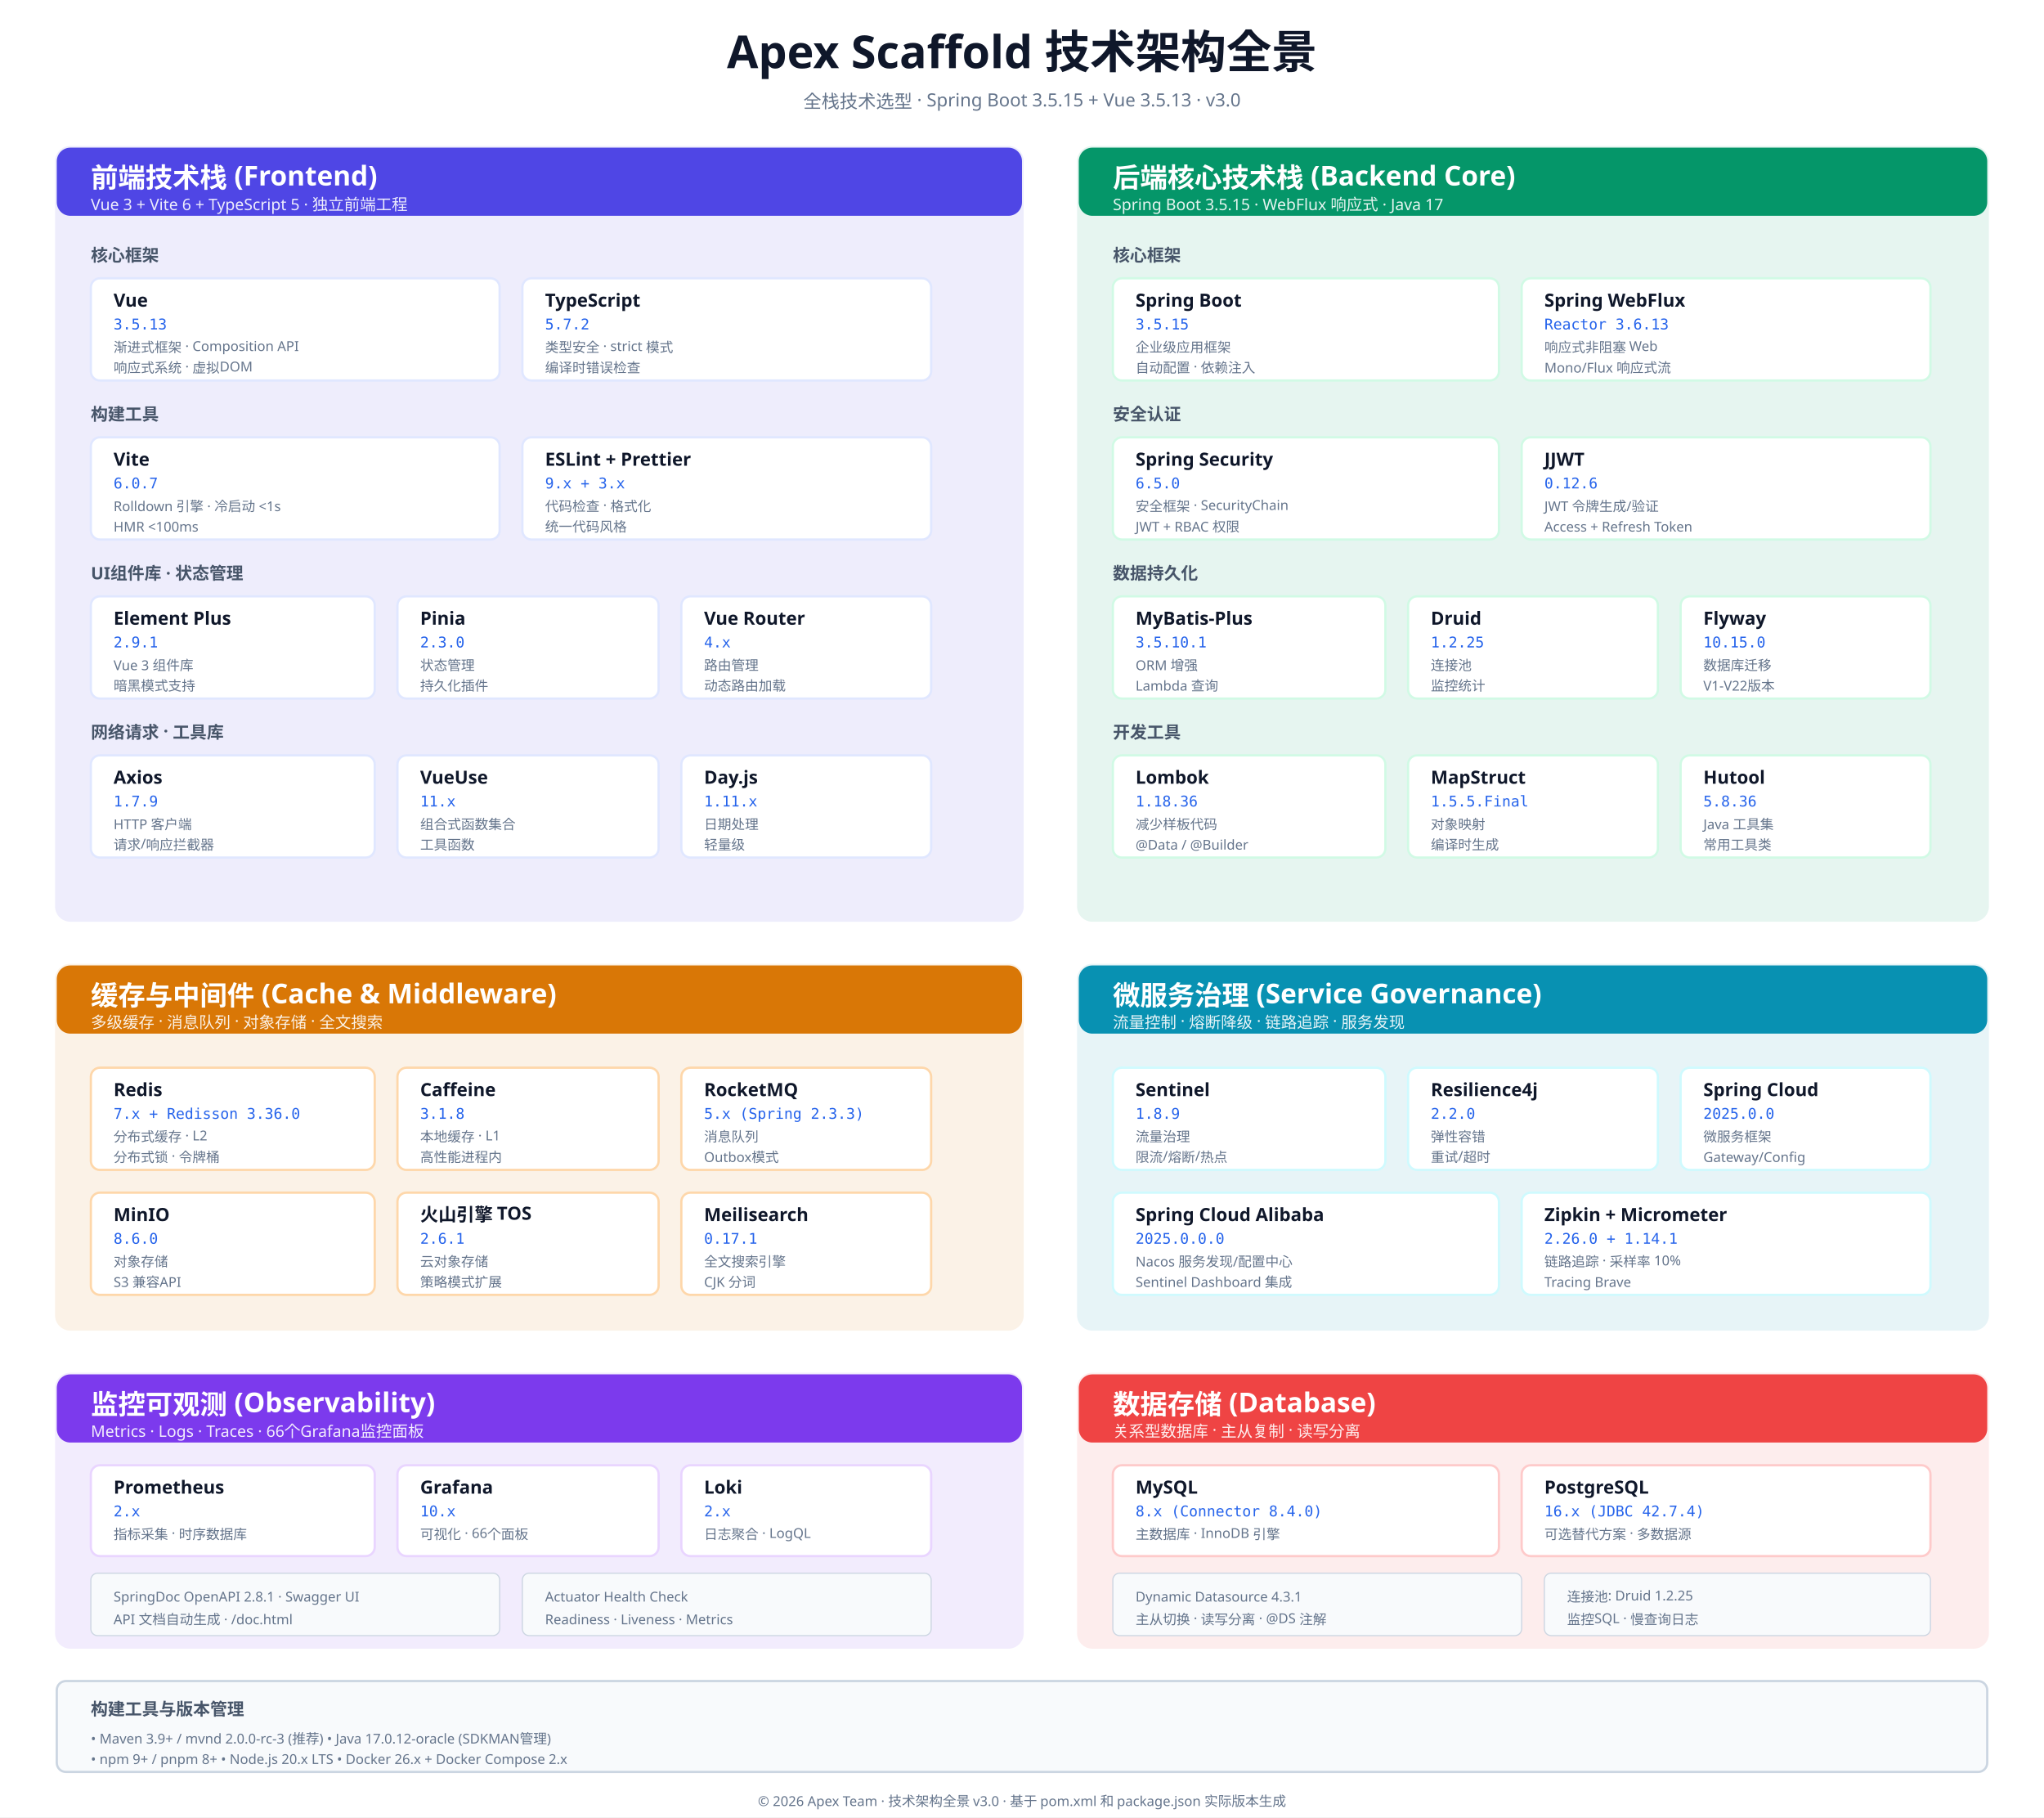
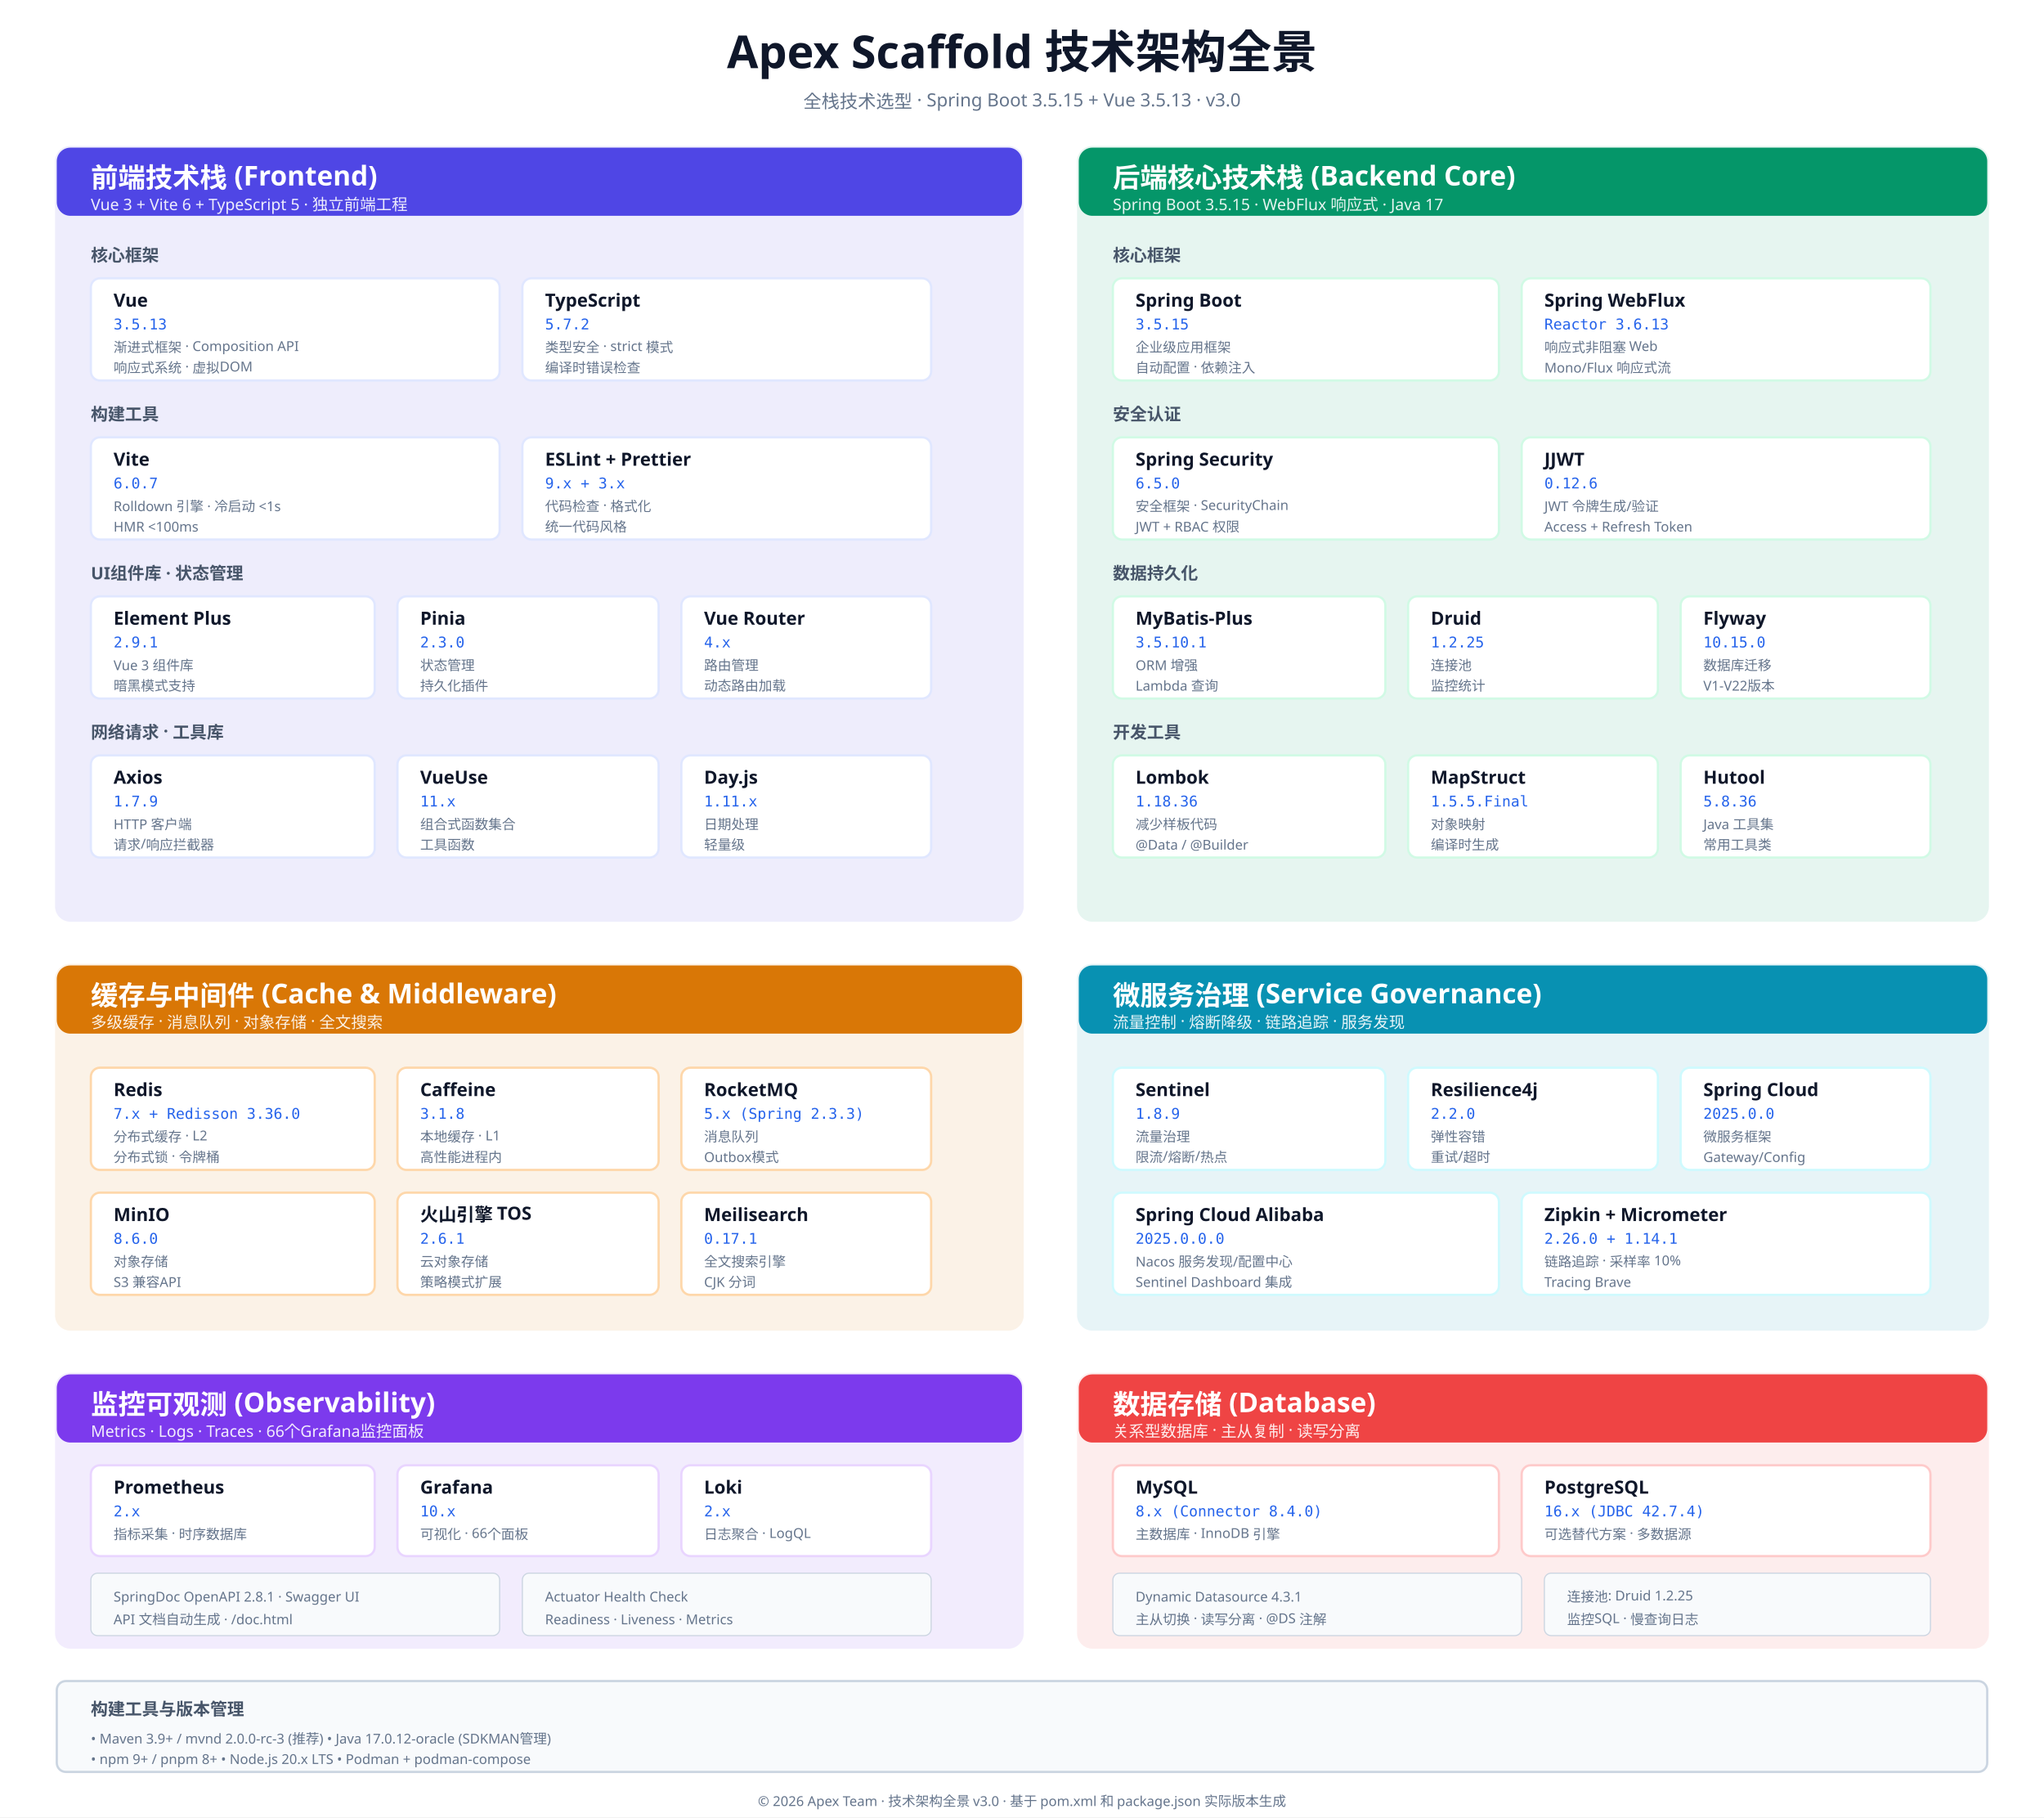
<svg xmlns="http://www.w3.org/2000/svg" viewBox="0 0 1800 1600" width="1800" height="1600">
  <defs>
    <style>
      .title-main {
        font: 700 40px system-ui, sans-serif;
        fill: #0f172a;
        text-anchor: middle;
      }
      .title-version {
        font: 500 16px system-ui, sans-serif;
        fill: #64748b;
        text-anchor: middle;
      }
      .section-title {
        font: 600 24px system-ui, sans-serif;
        fill: #ffffff;
      }
      .section-desc {
        font: 400 14px system-ui, sans-serif;
        fill: #ffffff;
        opacity: 0.9;
      }
      .tech-name {
        font: 600 16px system-ui, sans-serif;
        fill: #0f172a;
      }
      .tech-version {
        font: 500 13px 'SF Mono', monospace;
        fill: #2563eb;
      }
      .tech-desc {
        font: 400 12px system-ui, sans-serif;
        fill: #64748b;
      }
      .category-label {
        font: 600 15px system-ui, sans-serif;
        fill: #475569;
      }
    </style>
  </defs>
  <rect width="1800" height="1600" fill="#ffffff" />
  <text x="900" y="60" class="title-main">Apex Scaffold 技术架构全景</text>
  <text x="900" y="95" class="title-version">全栈技术选型 · Spring Boot 3.5.15 + Vue 3.5.13 · v3.0</text>
  <g id="frontend-stack">
    <rect x="50" y="130" width="850" height="680" rx="12" fill="#4f46e5" opacity="0.1" stroke="#4f46e5" stroke-width="3" />
    <rect x="50" y="130" width="850" height="60" rx="12" fill="#4f46e5" />
    <text x="80" y="165" class="section-title">前端技术栈 (Frontend)</text>
    <text x="80" y="185" class="section-desc">Vue 3 + Vite 6 + TypeScript 5 · 独立前端工程</text>
    <text x="80" y="230" class="category-label">核心框架</text>
    <rect x="80" y="245" width="360" height="90" rx="8" fill="#ffffff" stroke="#e0e7ff" stroke-width="2" />
    <text x="100" y="270" class="tech-name">Vue</text>
    <text x="100" y="290" class="tech-version">3.5.13</text>
    <text x="100" y="310" class="tech-desc">渐进式框架 · Composition API</text>
    <text x="100" y="328" class="tech-desc">响应式系统 · 虚拟DOM</text>
    <rect x="460" y="245" width="360" height="90" rx="8" fill="#ffffff" stroke="#e0e7ff" stroke-width="2" />
    <text x="480" y="270" class="tech-name">TypeScript</text>
    <text x="480" y="290" class="tech-version">5.7.2</text>
    <text x="480" y="310" class="tech-desc">类型安全 · strict 模式</text>
    <text x="480" y="328" class="tech-desc">编译时错误检查</text>
    <text x="80" y="370" class="category-label">构建工具</text>
    <rect x="80" y="385" width="360" height="90" rx="8" fill="#ffffff" stroke="#e0e7ff" stroke-width="2" />
    <text x="100" y="410" class="tech-name">Vite</text>
    <text x="100" y="430" class="tech-version">6.0.7</text>
    <text x="100" y="450" class="tech-desc">Rolldown 引擎 · 冷启动 &lt;1s</text>
    <text x="100" y="468" class="tech-desc">HMR &lt;100ms</text>
    <rect x="460" y="385" width="360" height="90" rx="8" fill="#ffffff" stroke="#e0e7ff" stroke-width="2" />
    <text x="480" y="410" class="tech-name">ESLint + Prettier</text>
    <text x="480" y="430" class="tech-version">9.x + 3.x</text>
    <text x="480" y="450" class="tech-desc">代码检查 · 格式化</text>
    <text x="480" y="468" class="tech-desc">统一代码风格</text>
    <text x="80" y="510" class="category-label">UI组件库 · 状态管理</text>
    <rect x="80" y="525" width="250" height="90" rx="8" fill="#ffffff" stroke="#e0e7ff" stroke-width="2" />
    <text x="100" y="550" class="tech-name">Element Plus</text>
    <text x="100" y="570" class="tech-version">2.9.1</text>
    <text x="100" y="590" class="tech-desc">Vue 3 组件库</text>
    <text x="100" y="608" class="tech-desc">暗黑模式支持</text>
    <rect x="350" y="525" width="230" height="90" rx="8" fill="#ffffff" stroke="#e0e7ff" stroke-width="2" />
    <text x="370" y="550" class="tech-name">Pinia</text>
    <text x="370" y="570" class="tech-version">2.3.0</text>
    <text x="370" y="590" class="tech-desc">状态管理</text>
    <text x="370" y="608" class="tech-desc">持久化插件</text>
    <rect x="600" y="525" width="220" height="90" rx="8" fill="#ffffff" stroke="#e0e7ff" stroke-width="2" />
    <text x="620" y="550" class="tech-name">Vue Router</text>
    <text x="620" y="570" class="tech-version">4.x</text>
    <text x="620" y="590" class="tech-desc">路由管理</text>
    <text x="620" y="608" class="tech-desc">动态路由加载</text>
    <text x="80" y="650" class="category-label">网络请求 · 工具库</text>
    <rect x="80" y="665" width="250" height="90" rx="8" fill="#ffffff" stroke="#e0e7ff" stroke-width="2" />
    <text x="100" y="690" class="tech-name">Axios</text>
    <text x="100" y="710" class="tech-version">1.7.9</text>
    <text x="100" y="730" class="tech-desc">HTTP 客户端</text>
    <text x="100" y="748" class="tech-desc">请求/响应拦截器</text>
    <rect x="350" y="665" width="230" height="90" rx="8" fill="#ffffff" stroke="#e0e7ff" stroke-width="2" />
    <text x="370" y="690" class="tech-name">VueUse</text>
    <text x="370" y="710" class="tech-version">11.x</text>
    <text x="370" y="730" class="tech-desc">组合式函数集合</text>
    <text x="370" y="748" class="tech-desc">工具函数</text>
    <rect x="600" y="665" width="220" height="90" rx="8" fill="#ffffff" stroke="#e0e7ff" stroke-width="2" />
    <text x="620" y="690" class="tech-name">Day.js</text>
    <text x="620" y="710" class="tech-version">1.11.x</text>
    <text x="620" y="730" class="tech-desc">日期处理</text>
    <text x="620" y="748" class="tech-desc">轻量级</text>
  </g>
  <g id="backend-core">
    <rect x="950" y="130" width="800" height="680" rx="12" fill="#059669" opacity="0.1" stroke="#059669" stroke-width="3" />
    <rect x="950" y="130" width="800" height="60" rx="12" fill="#059669" />
    <text x="980" y="165" class="section-title">后端核心技术栈 (Backend Core)</text>
    <text x="980" y="185" class="section-desc">Spring Boot 3.5.15 · WebFlux 响应式 · Java 17</text>
    <text x="980" y="230" class="category-label">核心框架</text>
    <rect x="980" y="245" width="340" height="90" rx="8" fill="#ffffff" stroke="#d1fae5" stroke-width="2" />
    <text x="1000" y="270" class="tech-name">Spring Boot</text>
    <text x="1000" y="290" class="tech-version">3.5.15</text>
    <text x="1000" y="310" class="tech-desc">企业级应用框架</text>
    <text x="1000" y="328" class="tech-desc">自动配置 · 依赖注入</text>
    <rect x="1340" y="245" width="360" height="90" rx="8" fill="#ffffff" stroke="#d1fae5" stroke-width="2" />
    <text x="1360" y="270" class="tech-name">Spring WebFlux</text>
    <text x="1360" y="290" class="tech-version">Reactor 3.6.13</text>
    <text x="1360" y="310" class="tech-desc">响应式非阻塞 Web</text>
    <text x="1360" y="328" class="tech-desc">Mono/Flux 响应式流</text>
    <text x="980" y="370" class="category-label">安全认证</text>
    <rect x="980" y="385" width="340" height="90" rx="8" fill="#ffffff" stroke="#d1fae5" stroke-width="2" />
    <text x="1000" y="410" class="tech-name">Spring Security</text>
    <text x="1000" y="430" class="tech-version">6.5.0</text>
    <text x="1000" y="450" class="tech-desc">安全框架 · SecurityChain</text>
    <text x="1000" y="468" class="tech-desc">JWT + RBAC 权限</text>
    <rect x="1340" y="385" width="360" height="90" rx="8" fill="#ffffff" stroke="#d1fae5" stroke-width="2" />
    <text x="1360" y="410" class="tech-name">JJWT</text>
    <text x="1360" y="430" class="tech-version">0.12.6</text>
    <text x="1360" y="450" class="tech-desc">JWT 令牌生成/验证</text>
    <text x="1360" y="468" class="tech-desc">Access + Refresh Token</text>
    <text x="980" y="510" class="category-label">数据持久化</text>
    <rect x="980" y="525" width="240" height="90" rx="8" fill="#ffffff" stroke="#d1fae5" stroke-width="2" />
    <text x="1000" y="550" class="tech-name">MyBatis-Plus</text>
    <text x="1000" y="570" class="tech-version">3.5.10.1</text>
    <text x="1000" y="590" class="tech-desc">ORM 增强</text>
    <text x="1000" y="608" class="tech-desc">Lambda 查询</text>
    <rect x="1240" y="525" width="220" height="90" rx="8" fill="#ffffff" stroke="#d1fae5" stroke-width="2" />
    <text x="1260" y="550" class="tech-name">Druid</text>
    <text x="1260" y="570" class="tech-version">1.2.25</text>
    <text x="1260" y="590" class="tech-desc">连接池</text>
    <text x="1260" y="608" class="tech-desc">监控统计</text>
    <rect x="1480" y="525" width="220" height="90" rx="8" fill="#ffffff" stroke="#d1fae5" stroke-width="2" />
    <text x="1500" y="550" class="tech-name">Flyway</text>
    <text x="1500" y="570" class="tech-version">10.15.0</text>
    <text x="1500" y="590" class="tech-desc">数据库迁移</text>
    <text x="1500" y="608" class="tech-desc">V1-V22版本</text>
    <text x="980" y="650" class="category-label">开发工具</text>
    <rect x="980" y="665" width="240" height="90" rx="8" fill="#ffffff" stroke="#d1fae5" stroke-width="2" />
    <text x="1000" y="690" class="tech-name">Lombok</text>
    <text x="1000" y="710" class="tech-version">1.18.36</text>
    <text x="1000" y="730" class="tech-desc">减少样板代码</text>
    <text x="1000" y="748" class="tech-desc">@Data / @Builder</text>
    <rect x="1240" y="665" width="220" height="90" rx="8" fill="#ffffff" stroke="#d1fae5" stroke-width="2" />
    <text x="1260" y="690" class="tech-name">MapStruct</text>
    <text x="1260" y="710" class="tech-version">1.5.5.Final</text>
    <text x="1260" y="730" class="tech-desc">对象映射</text>
    <text x="1260" y="748" class="tech-desc">编译时生成</text>
    <rect x="1480" y="665" width="220" height="90" rx="8" fill="#ffffff" stroke="#d1fae5" stroke-width="2" />
    <text x="1500" y="690" class="tech-name">Hutool</text>
    <text x="1500" y="710" class="tech-version">5.8.36</text>
    <text x="1500" y="730" class="tech-desc">Java 工具集</text>
    <text x="1500" y="748" class="tech-desc">常用工具类</text>
  </g>
  <g id="cache-middleware">
    <rect x="50" y="850" width="850" height="320" rx="12" fill="#d97706" opacity="0.1" stroke="#d97706" stroke-width="3" />
    <rect x="50" y="850" width="850" height="60" rx="12" fill="#d97706" />
    <text x="80" y="885" class="section-title">缓存与中间件 (Cache &amp; Middleware)</text>
    <text x="80" y="905" class="section-desc">多级缓存 · 消息队列 · 对象存储 · 全文搜索</text>
    <rect x="80" y="940" width="250" height="90" rx="8" fill="#ffffff" stroke="#fed7aa" stroke-width="2" />
    <text x="100" y="965" class="tech-name">Redis</text>
    <text x="100" y="985" class="tech-version">7.x + Redisson 3.36.0</text>
    <text x="100" y="1005" class="tech-desc">分布式缓存 · L2</text>
    <text x="100" y="1023" class="tech-desc">分布式锁 · 令牌桶</text>
    <rect x="350" y="940" width="230" height="90" rx="8" fill="#ffffff" stroke="#fed7aa" stroke-width="2" />
    <text x="370" y="965" class="tech-name">Caffeine</text>
    <text x="370" y="985" class="tech-version">3.1.8</text>
    <text x="370" y="1005" class="tech-desc">本地缓存 · L1</text>
    <text x="370" y="1023" class="tech-desc">高性能进程内</text>
    <rect x="600" y="940" width="220" height="90" rx="8" fill="#ffffff" stroke="#fed7aa" stroke-width="2" />
    <text x="620" y="965" class="tech-name">RocketMQ</text>
    <text x="620" y="985" class="tech-version">5.x (Spring 2.3.3)</text>
    <text x="620" y="1005" class="tech-desc">消息队列</text>
    <text x="620" y="1023" class="tech-desc">Outbox模式</text>
    <rect x="80" y="1050" width="250" height="90" rx="8" fill="#ffffff" stroke="#fed7aa" stroke-width="2" />
    <text x="100" y="1075" class="tech-name">MinIO</text>
    <text x="100" y="1095" class="tech-version">8.6.0</text>
    <text x="100" y="1115" class="tech-desc">对象存储</text>
    <text x="100" y="1133" class="tech-desc">S3 兼容API</text>
    <rect x="350" y="1050" width="230" height="90" rx="8" fill="#ffffff" stroke="#fed7aa" stroke-width="2" />
    <text x="370" y="1075" class="tech-name">火山引擎 TOS</text>
    <text x="370" y="1095" class="tech-version">2.6.1</text>
    <text x="370" y="1115" class="tech-desc">云对象存储</text>
    <text x="370" y="1133" class="tech-desc">策略模式扩展</text>
    <rect x="600" y="1050" width="220" height="90" rx="8" fill="#ffffff" stroke="#fed7aa" stroke-width="2" />
    <text x="620" y="1075" class="tech-name">Meilisearch</text>
    <text x="620" y="1095" class="tech-version">0.17.1</text>
    <text x="620" y="1115" class="tech-desc">全文搜索引擎</text>
    <text x="620" y="1133" class="tech-desc">CJK 分词</text>
  </g>
  <g id="microservice-governance">
    <rect x="950" y="850" width="800" height="320" rx="12" fill="#0891b2" opacity="0.1" stroke="#0891b2" stroke-width="3" />
    <rect x="950" y="850" width="800" height="60" rx="12" fill="#0891b2" />
    <text x="980" y="885" class="section-title">微服务治理 (Service Governance)</text>
    <text x="980" y="905" class="section-desc">流量控制 · 熔断降级 · 链路追踪 · 服务发现</text>
    <rect x="980" y="940" width="240" height="90" rx="8" fill="#ffffff" stroke="#cffafe" stroke-width="2" />
    <text x="1000" y="965" class="tech-name">Sentinel</text>
    <text x="1000" y="985" class="tech-version">1.8.9</text>
    <text x="1000" y="1005" class="tech-desc">流量治理</text>
    <text x="1000" y="1023" class="tech-desc">限流/熔断/热点</text>
    <rect x="1240" y="940" width="220" height="90" rx="8" fill="#ffffff" stroke="#cffafe" stroke-width="2" />
    <text x="1260" y="965" class="tech-name">Resilience4j</text>
    <text x="1260" y="985" class="tech-version">2.2.0</text>
    <text x="1260" y="1005" class="tech-desc">弹性容错</text>
    <text x="1260" y="1023" class="tech-desc">重试/超时</text>
    <rect x="1480" y="940" width="220" height="90" rx="8" fill="#ffffff" stroke="#cffafe" stroke-width="2" />
    <text x="1500" y="965" class="tech-name">Spring Cloud</text>
    <text x="1500" y="985" class="tech-version">2025.0.0</text>
    <text x="1500" y="1005" class="tech-desc">微服务框架</text>
    <text x="1500" y="1023" class="tech-desc">Gateway/Config</text>
    <rect x="980" y="1050" width="340" height="90" rx="8" fill="#ffffff" stroke="#cffafe" stroke-width="2" />
    <text x="1000" y="1075" class="tech-name">Spring Cloud Alibaba</text>
    <text x="1000" y="1095" class="tech-version">2025.0.0.0</text>
    <text x="1000" y="1115" class="tech-desc">Nacos 服务发现/配置中心</text>
    <text x="1000" y="1133" class="tech-desc">Sentinel Dashboard 集成</text>
    <rect x="1340" y="1050" width="360" height="90" rx="8" fill="#ffffff" stroke="#cffafe" stroke-width="2" />
    <text x="1360" y="1075" class="tech-name">Zipkin + Micrometer</text>
    <text x="1360" y="1095" class="tech-version">2.26.0 + 1.14.1</text>
    <text x="1360" y="1115" class="tech-desc">链路追踪 · 采样率 10%</text>
    <text x="1360" y="1133" class="tech-desc">Tracing Brave</text>
  </g>
  <g id="observability">
    <rect x="50" y="1210" width="850" height="240" rx="12" fill="#7c3aed" opacity="0.1" stroke="#7c3aed" stroke-width="3" />
    <rect x="50" y="1210" width="850" height="60" rx="12" fill="#7c3aed" />
    <text x="80" y="1245" class="section-title">监控可观测 (Observability)</text>
    <text x="80" y="1265" class="section-desc">Metrics · Logs · Traces · 66个Grafana监控面板</text>
    <rect x="80" y="1290" width="250" height="80" rx="8" fill="#ffffff" stroke="#e9d5ff" stroke-width="2" />
    <text x="100" y="1315" class="tech-name">Prometheus</text>
    <text x="100" y="1335" class="tech-version">2.x</text>
    <text x="100" y="1355" class="tech-desc">指标采集 · 时序数据库</text>
    <rect x="350" y="1290" width="230" height="80" rx="8" fill="#ffffff" stroke="#e9d5ff" stroke-width="2" />
    <text x="370" y="1315" class="tech-name">Grafana</text>
    <text x="370" y="1335" class="tech-version">10.x</text>
    <text x="370" y="1355" class="tech-desc">可视化 · 66个面板</text>
    <rect x="600" y="1290" width="220" height="80" rx="8" fill="#ffffff" stroke="#e9d5ff" stroke-width="2" />
    <text x="620" y="1315" class="tech-name">Loki</text>
    <text x="620" y="1335" class="tech-version">2.x</text>
    <text x="620" y="1355" class="tech-desc">日志聚合 · LogQL</text>
    <rect x="80" y="1385" width="360" height="55" rx="6" fill="#f8fafc" stroke="#cbd5e1" stroke-width="1" />
    <text x="100" y="1410" class="tech-desc">SpringDoc OpenAPI 2.8.1 · Swagger UI</text>
    <text x="100" y="1430" class="tech-desc">API 文档自动生成 · /doc.html</text>
    <rect x="460" y="1385" width="360" height="55" rx="6" fill="#f8fafc" stroke="#cbd5e1" stroke-width="1" />
    <text x="480" y="1410" class="tech-desc">Actuator Health Check</text>
    <text x="480" y="1430" class="tech-desc">Readiness · Liveness · Metrics</text>
  </g>
  <g id="database">
    <rect x="950" y="1210" width="800" height="240" rx="12" fill="#ef4444" opacity="0.1" stroke="#ef4444" stroke-width="3" />
    <rect x="950" y="1210" width="800" height="60" rx="12" fill="#ef4444" />
    <text x="980" y="1245" class="section-title">数据存储 (Database)</text>
    <text x="980" y="1265" class="section-desc">关系型数据库 · 主从复制 · 读写分离</text>
    <rect x="980" y="1290" width="340" height="80" rx="8" fill="#ffffff" stroke="#fecaca" stroke-width="2" />
    <text x="1000" y="1315" class="tech-name">MySQL</text>
    <text x="1000" y="1335" class="tech-version">8.x (Connector 8.4.0)</text>
    <text x="1000" y="1355" class="tech-desc">主数据库 · InnoDB 引擎</text>
    <rect x="1340" y="1290" width="360" height="80" rx="8" fill="#ffffff" stroke="#fecaca" stroke-width="2" />
    <text x="1360" y="1315" class="tech-name">PostgreSQL</text>
    <text x="1360" y="1335" class="tech-version">16.x (JDBC 42.7.4)</text>
    <text x="1360" y="1355" class="tech-desc">可选替代方案 · 多数据源</text>
    <rect x="980" y="1385" width="360" height="55" rx="6" fill="#f8fafc" stroke="#cbd5e1" stroke-width="1" />
    <text x="1000" y="1410" class="tech-desc">Dynamic Datasource 4.3.1</text>
    <text x="1000" y="1430" class="tech-desc">主从切换 · 读写分离 · @DS 注解</text>
    <rect x="1360" y="1385" width="340" height="55" rx="6" fill="#f8fafc" stroke="#cbd5e1" stroke-width="1" />
    <text x="1380" y="1410" class="tech-desc">连接池: Druid 1.2.25</text>
    <text x="1380" y="1430" class="tech-desc">监控SQL · 慢查询日志</text>
  </g>
  <rect x="50" y="1480" width="1700" height="80" rx="8" fill="#f8fafc" stroke="#cbd5e1" stroke-width="2" />
  <text x="80" y="1510" class="category-label">构建工具与版本管理</text>
  <text x="80" y="1535" class="tech-desc">• Maven 3.9+ / mvnd 2.0.0-rc-3 (推荐)  • Java 17.0.12-oracle (SDKMAN管理)</text>
-   <text x="80" y="1553" class="tech-desc">• npm 9+ / pnpm 8+  • Node.js 20.x LTS  • Docker 26.x + Docker Compose 2.x</text>
+   <text x="80" y="1553" class="tech-desc">• npm 9+ / pnpm 8+  • Node.js 20.x LTS  • Podman + podman-compose</text>
  <text x="900" y="1590" class="tech-desc" text-anchor="middle">© 2026 Apex Team · 技术架构全景 v3.0 · 基于 pom.xml 和 package.json 实际版本生成</text>
</svg>
